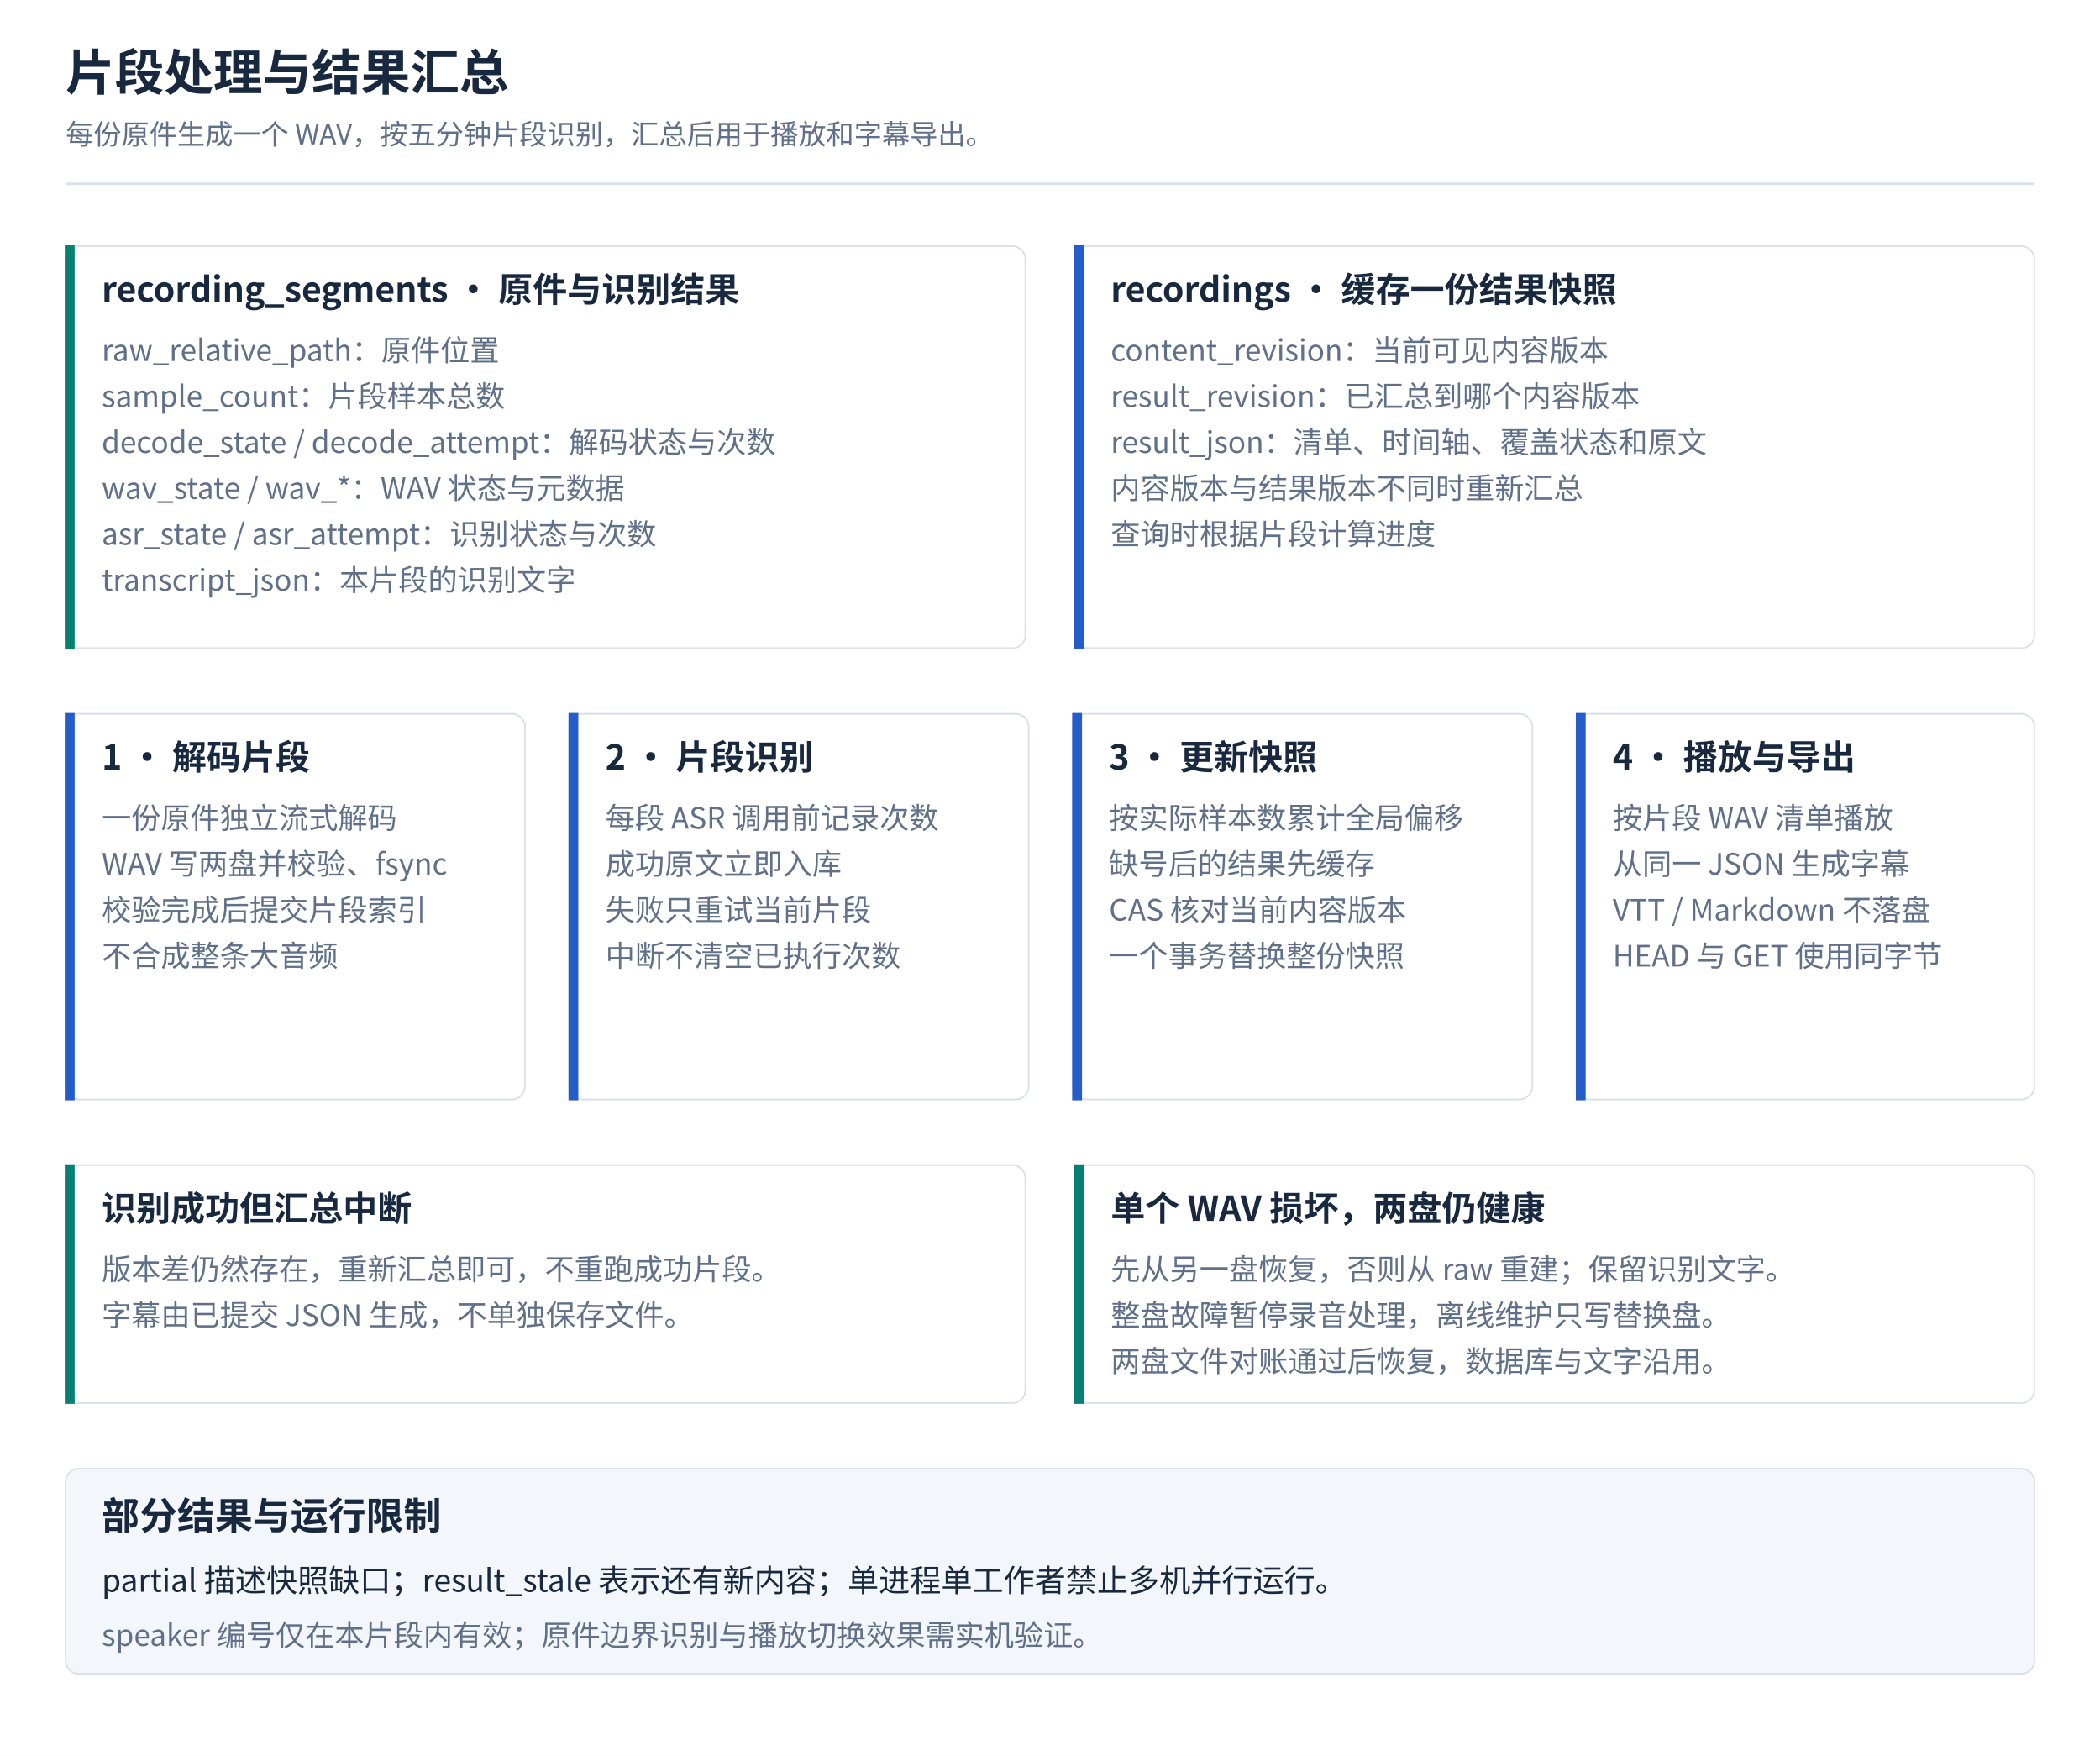
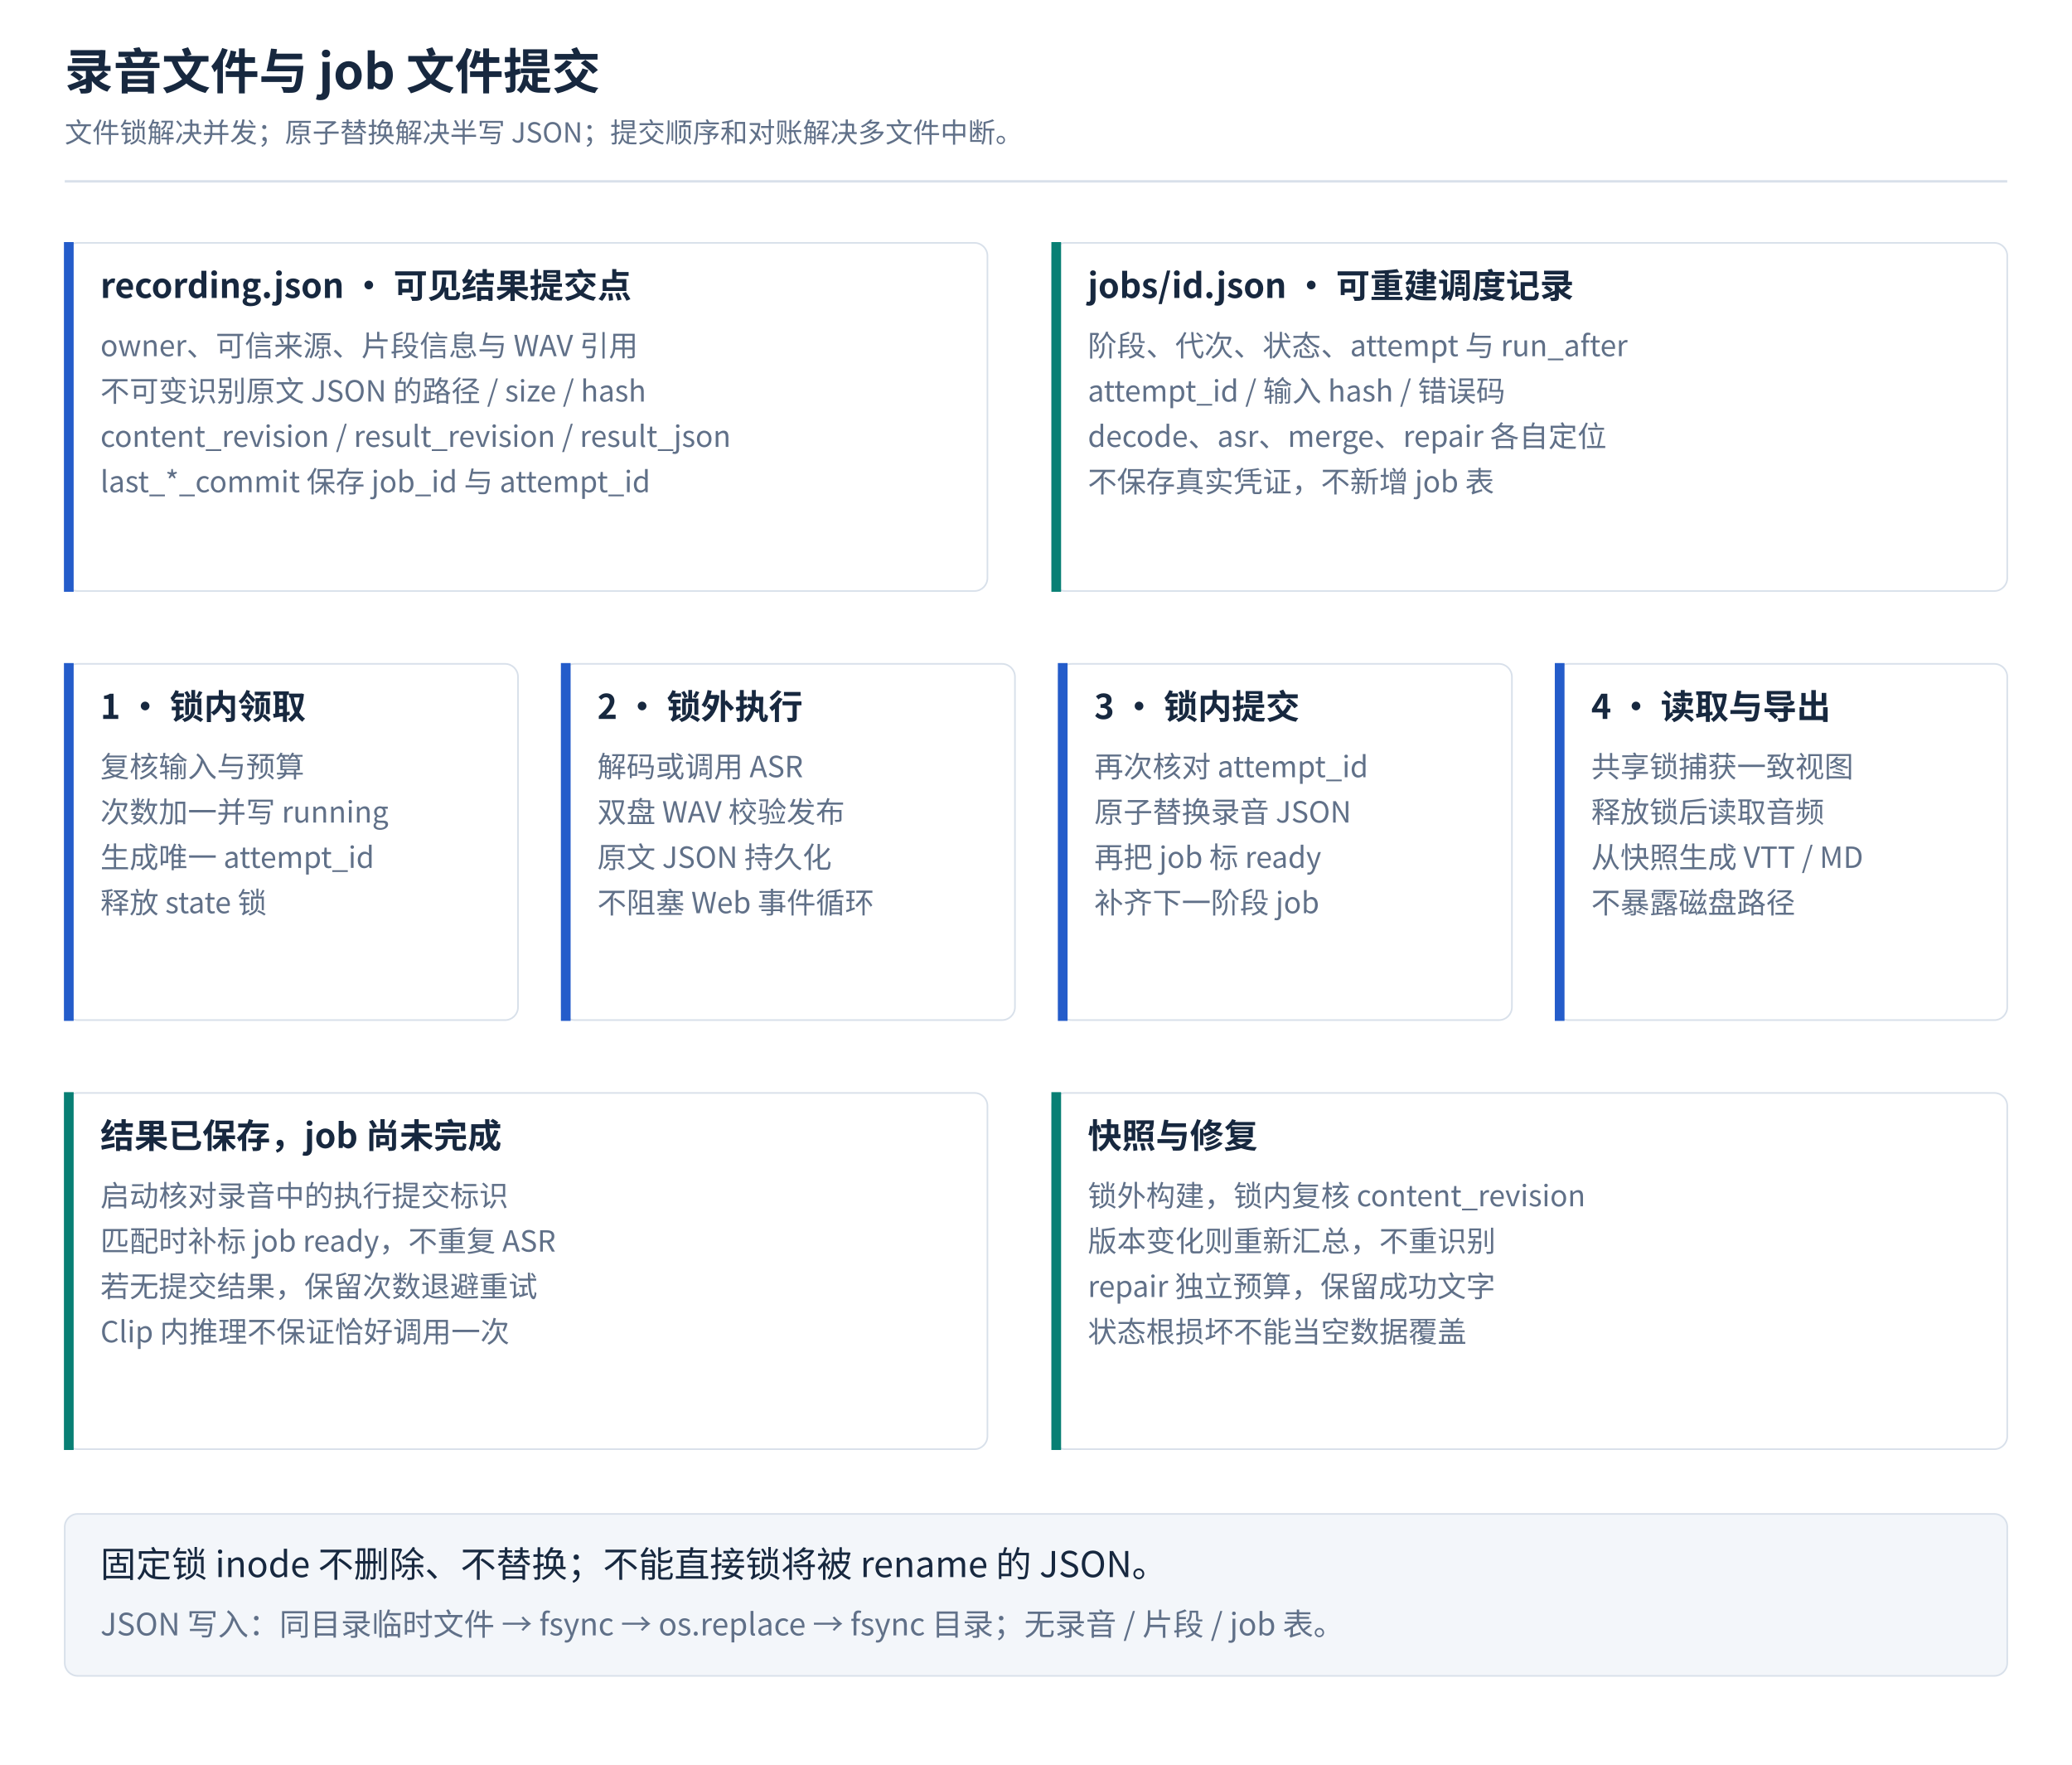
- <svg xmlns="http://www.w3.org/2000/svg" width="1280" height="1070" viewBox="0 0 1280 1070">
-   <rect width="1280" height="100%" fill="white" />
+ <svg xmlns="http://www.w3.org/2000/svg" width="1280" height="1090" viewBox="0 0 1280 1090">
+   <rect width="1280" height="1090" fill="white" />
  <g font-family="PingFang SC,Microsoft YaHei,Noto Sans CJK SC,Arial,sans-serif">
-     <text x="40" y="55" font-size="30" font-weight="600" fill="#17283f">片段处理与结果汇总</text>
-     <text x="40" y="88" font-size="17" font-weight="400" fill="#607088">每份原件生成一个 WAV，按五分钟片段识别，汇总后用于播放和字幕导出。</text>
+     <text x="40" y="55" font-size="30" font-weight="600" fill="#17283f">录音文件与 job 文件提交</text>
+     <text x="40" y="88" font-size="17" font-weight="400" fill="#607088">文件锁解决并发；原子替换解决半写 JSON；提交顺序和对账解决多文件中断。</text>
    <line x1="40" y1="112" x2="1240" y2="112" stroke="#d8e0ea" stroke-width="1.5" />
-     <rect x="40" y="150" width="585" height="245" rx="8" fill="white" stroke="#d8e0ea" />
-     <rect x="40" y="150" width="5" height="245" rx="0" fill="#087f74" stroke="#087f74" />
-     <text x="62" y="184" font-size="21" font-weight="600" fill="#17283f">recording_segments · 原件与识别结果</text>
-     <text x="62" y="220" font-size="18" font-weight="400" fill="#607088">raw_relative_path：原件位置</text>
-     <text x="62" y="248" font-size="18" font-weight="400" fill="#607088">sample_count：片段样本总数</text>
-     <text x="62" y="276" font-size="18" font-weight="400" fill="#607088">decode_state / decode_attempt：解码状态与次数</text>
-     <text x="62" y="304" font-size="18" font-weight="400" fill="#607088">wav_state / wav_*：WAV 状态与元数据</text>
-     <text x="62" y="332" font-size="18" font-weight="400" fill="#607088">asr_state / asr_attempt：识别状态与次数</text>
-     <text x="62" y="360" font-size="18" font-weight="400" fill="#607088">transcript_json：本片段的识别文字</text>
-     <rect x="655" y="150" width="585" height="245" rx="8" fill="white" stroke="#d8e0ea" />
-     <rect x="655" y="150" width="5" height="245" rx="0" fill="#245cca" stroke="#245cca" />
-     <text x="677" y="184" font-size="21" font-weight="600" fill="#17283f">recordings · 缓存一份结果快照</text>
-     <text x="677" y="220" font-size="18" font-weight="400" fill="#607088">content_revision：当前可见内容版本</text>
-     <text x="677" y="248" font-size="18" font-weight="400" fill="#607088">result_revision：已汇总到哪个内容版本</text>
-     <text x="677" y="276" font-size="18" font-weight="400" fill="#607088">result_json：清单、时间轴、覆盖状态和原文</text>
-     <text x="677" y="304" font-size="18" font-weight="400" fill="#607088">内容版本与结果版本不同时重新汇总</text>
-     <text x="677" y="332" font-size="18" font-weight="400" fill="#607088">查询时根据片段计算进度</text>
-     <rect x="40" y="435" width="280" height="235" rx="8" fill="white" stroke="#d8e0ea" />
-     <rect x="40" y="435" width="5" height="235" rx="0" fill="#245cca" stroke="#245cca" />
-     <text x="62" y="469" font-size="21" font-weight="600" fill="#17283f">1 · 解码片段</text>
-     <text x="62" y="505" font-size="18" font-weight="400" fill="#607088">一份原件独立流式解码</text>
-     <text x="62" y="533" font-size="18" font-weight="400" fill="#607088">WAV 写两盘并校验、fsync</text>
-     <text x="62" y="561" font-size="18" font-weight="400" fill="#607088">校验完成后提交片段索引</text>
-     <text x="62" y="589" font-size="18" font-weight="400" fill="#607088">不合成整条大音频</text>
-     <rect x="347" y="435" width="280" height="235" rx="8" fill="white" stroke="#d8e0ea" />
-     <rect x="347" y="435" width="5" height="235" rx="0" fill="#245cca" stroke="#245cca" />
-     <text x="369" y="469" font-size="21" font-weight="600" fill="#17283f">2 · 片段识别</text>
-     <text x="369" y="505" font-size="18" font-weight="400" fill="#607088">每段 ASR 调用前记录次数</text>
-     <text x="369" y="533" font-size="18" font-weight="400" fill="#607088">成功原文立即入库</text>
-     <text x="369" y="561" font-size="18" font-weight="400" fill="#607088">失败只重试当前片段</text>
-     <text x="369" y="589" font-size="18" font-weight="400" fill="#607088">中断不清空已执行次数</text>
-     <rect x="654" y="435" width="280" height="235" rx="8" fill="white" stroke="#d8e0ea" />
-     <rect x="654" y="435" width="5" height="235" rx="0" fill="#245cca" stroke="#245cca" />
-     <text x="676" y="469" font-size="21" font-weight="600" fill="#17283f">3 · 更新快照</text>
-     <text x="676" y="505" font-size="18" font-weight="400" fill="#607088">按实际样本数累计全局偏移</text>
-     <text x="676" y="533" font-size="18" font-weight="400" fill="#607088">缺号后的结果先缓存</text>
-     <text x="676" y="561" font-size="18" font-weight="400" fill="#607088">CAS 核对当前内容版本</text>
-     <text x="676" y="589" font-size="18" font-weight="400" fill="#607088">一个事务替换整份快照</text>
-     <rect x="961" y="435" width="279" height="235" rx="8" fill="white" stroke="#d8e0ea" />
-     <rect x="961" y="435" width="5" height="235" rx="0" fill="#245cca" stroke="#245cca" />
-     <text x="983" y="469" font-size="21" font-weight="600" fill="#17283f">4 · 播放与导出</text>
-     <text x="983" y="505" font-size="18" font-weight="400" fill="#607088">按片段 WAV 清单播放</text>
-     <text x="983" y="533" font-size="18" font-weight="400" fill="#607088">从同一 JSON 生成字幕</text>
-     <text x="983" y="561" font-size="18" font-weight="400" fill="#607088">VTT / Markdown 不落盘</text>
-     <text x="983" y="589" font-size="18" font-weight="400" fill="#607088">HEAD 与 GET 使用同字节</text>
-     <rect x="40" y="710" width="585" height="145" rx="8" fill="white" stroke="#d8e0ea" />
-     <rect x="40" y="710" width="5" height="145" rx="0" fill="#087f74" stroke="#087f74" />
-     <text x="62" y="744" font-size="21" font-weight="600" fill="#17283f">识别成功但汇总中断</text>
-     <text x="62" y="780" font-size="18" font-weight="400" fill="#607088">版本差仍然存在，重新汇总即可，不重跑成功片段。</text>
-     <text x="62" y="808" font-size="18" font-weight="400" fill="#607088">字幕由已提交 JSON 生成，不单独保存文件。</text>
-     <rect x="655" y="710" width="585" height="145" rx="8" fill="white" stroke="#d8e0ea" />
-     <rect x="655" y="710" width="5" height="145" rx="0" fill="#087f74" stroke="#087f74" />
-     <text x="677" y="744" font-size="21" font-weight="600" fill="#17283f">单个 WAV 损坏，两盘仍健康</text>
-     <text x="677" y="780" font-size="18" font-weight="400" fill="#607088">先从另一盘恢复，否则从 raw 重建；保留识别文字。</text>
-     <text x="677" y="808" font-size="18" font-weight="400" fill="#607088">整盘故障暂停录音处理，离线维护只写替换盘。</text>
-     <text x="677" y="836" font-size="18" font-weight="400" fill="#607088">两盘文件对账通过后恢复，数据库与文字沿用。</text>
-     <rect x="40" y="895" width="1200" height="125" rx="8" fill="#f3f6fa" stroke="#d8e0ea" />
-     <text x="62" y="932" font-size="23" font-weight="600" fill="#17283f">部分结果与运行限制</text>
-     <text x="62" y="970" font-size="19" font-weight="400" fill="#17283f">partial 描述快照缺口；result_stale 表示还有新内容；单进程单工作者禁止多机并行运行。</text>
-     <text x="62" y="1003" font-size="18" font-weight="400" fill="#607088">speaker 编号仅在本片段内有效；原件边界识别与播放切换效果需实机验证。</text>
+     <rect x="40" y="150" width="570" height="215" rx="8" fill="white" stroke="#d8e0ea" />
+     <rect x="40" y="150" width="5" height="215" rx="0" fill="#245cca" stroke="#245cca" />
+     <text x="62" y="184" font-size="21" font-weight="600" fill="#17283f">recording.json · 可见结果提交点</text>
+     <text x="62" y="220" font-size="18" font-weight="400" fill="#607088">owner、可信来源、片段信息与 WAV 引用</text>
+     <text x="62" y="248" font-size="18" font-weight="400" fill="#607088">不可变识别原文 JSON 的路径 / size / hash</text>
+     <text x="62" y="276" font-size="18" font-weight="400" fill="#607088">content_revision / result_revision / result_json</text>
+     <text x="62" y="304" font-size="18" font-weight="400" fill="#607088">last_*_commit 保存 job_id 与 attempt_id</text>
+     <rect x="650" y="150" width="590" height="215" rx="8" fill="white" stroke="#d8e0ea" />
+     <rect x="650" y="150" width="5" height="215" rx="0" fill="#087f74" stroke="#087f74" />
+     <text x="672" y="184" font-size="21" font-weight="600" fill="#17283f">jobs/id.json · 可重建调度记录</text>
+     <text x="672" y="220" font-size="18" font-weight="400" fill="#607088">阶段、代次、状态、attempt 与 run_after</text>
+     <text x="672" y="248" font-size="18" font-weight="400" fill="#607088">attempt_id / 输入 hash / 错误码</text>
+     <text x="672" y="276" font-size="18" font-weight="400" fill="#607088">decode、asr、merge、repair 各自定位</text>
+     <text x="672" y="304" font-size="18" font-weight="400" fill="#607088">不保存真实凭证，不新增 job 表</text>
+     <rect x="40" y="410" width="280" height="220" rx="8" fill="white" stroke="#d8e0ea" />
+     <rect x="40" y="410" width="5" height="220" rx="0" fill="#245cca" stroke="#245cca" />
+     <text x="62" y="444" font-size="21" font-weight="600" fill="#17283f">1 · 锁内领取</text>
+     <text x="62" y="480" font-size="18" font-weight="400" fill="#607088">复核输入与预算</text>
+     <text x="62" y="508" font-size="18" font-weight="400" fill="#607088">次数加一并写 running</text>
+     <text x="62" y="536" font-size="18" font-weight="400" fill="#607088">生成唯一 attempt_id</text>
+     <text x="62" y="564" font-size="18" font-weight="400" fill="#607088">释放 state 锁</text>
+     <rect x="347" y="410" width="280" height="220" rx="8" fill="white" stroke="#d8e0ea" />
+     <rect x="347" y="410" width="5" height="220" rx="0" fill="#245cca" stroke="#245cca" />
+     <text x="369" y="444" font-size="21" font-weight="600" fill="#17283f">2 · 锁外执行</text>
+     <text x="369" y="480" font-size="18" font-weight="400" fill="#607088">解码或调用 ASR</text>
+     <text x="369" y="508" font-size="18" font-weight="400" fill="#607088">双盘 WAV 校验发布</text>
+     <text x="369" y="536" font-size="18" font-weight="400" fill="#607088">原文 JSON 持久化</text>
+     <text x="369" y="564" font-size="18" font-weight="400" fill="#607088">不阻塞 Web 事件循环</text>
+     <rect x="654" y="410" width="280" height="220" rx="8" fill="white" stroke="#d8e0ea" />
+     <rect x="654" y="410" width="5" height="220" rx="0" fill="#245cca" stroke="#245cca" />
+     <text x="676" y="444" font-size="21" font-weight="600" fill="#17283f">3 · 锁内提交</text>
+     <text x="676" y="480" font-size="18" font-weight="400" fill="#607088">再次核对 attempt_id</text>
+     <text x="676" y="508" font-size="18" font-weight="400" fill="#607088">原子替换录音 JSON</text>
+     <text x="676" y="536" font-size="18" font-weight="400" fill="#607088">再把 job 标 ready</text>
+     <text x="676" y="564" font-size="18" font-weight="400" fill="#607088">补齐下一阶段 job</text>
+     <rect x="961" y="410" width="279" height="220" rx="8" fill="white" stroke="#d8e0ea" />
+     <rect x="961" y="410" width="5" height="220" rx="0" fill="#245cca" stroke="#245cca" />
+     <text x="983" y="444" font-size="21" font-weight="600" fill="#17283f">4 · 读取与导出</text>
+     <text x="983" y="480" font-size="18" font-weight="400" fill="#607088">共享锁捕获一致视图</text>
+     <text x="983" y="508" font-size="18" font-weight="400" fill="#607088">释放锁后读取音频</text>
+     <text x="983" y="536" font-size="18" font-weight="400" fill="#607088">从快照生成 VTT / MD</text>
+     <text x="983" y="564" font-size="18" font-weight="400" fill="#607088">不暴露磁盘路径</text>
+     <rect x="40" y="675" width="570" height="220" rx="8" fill="white" stroke="#d8e0ea" />
+     <rect x="40" y="675" width="5" height="220" rx="0" fill="#087f74" stroke="#087f74" />
+     <text x="62" y="709" font-size="21" font-weight="600" fill="#17283f">结果已保存，job 尚未完成</text>
+     <text x="62" y="745" font-size="18" font-weight="400" fill="#607088">启动核对录音中的执行提交标识</text>
+     <text x="62" y="773" font-size="18" font-weight="400" fill="#607088">匹配时补标 job ready，不重复 ASR</text>
+     <text x="62" y="801" font-size="18" font-weight="400" fill="#607088">若无提交结果，保留次数退避重试</text>
+     <text x="62" y="829" font-size="18" font-weight="400" fill="#607088">Clip 内推理不保证恰好调用一次</text>
+     <rect x="650" y="675" width="590" height="220" rx="8" fill="white" stroke="#d8e0ea" />
+     <rect x="650" y="675" width="5" height="220" rx="0" fill="#087f74" stroke="#087f74" />
+     <text x="672" y="709" font-size="21" font-weight="600" fill="#17283f">快照与修复</text>
+     <text x="672" y="745" font-size="18" font-weight="400" fill="#607088">锁外构建，锁内复核 content_revision</text>
+     <text x="672" y="773" font-size="18" font-weight="400" fill="#607088">版本变化则重新汇总，不重识别</text>
+     <text x="672" y="801" font-size="18" font-weight="400" fill="#607088">repair 独立预算，保留成功文字</text>
+     <text x="672" y="829" font-size="18" font-weight="400" fill="#607088">状态根损坏不能当空数据覆盖</text>
+     <rect x="40" y="935" width="1200" height="100" rx="8" fill="#f3f6fa" stroke="#d8e0ea" />
+     <text x="62" y="974" font-size="22" font-weight="400" fill="#17283f">固定锁 inode 不删除、不替换；不能直接锁将被 rename 的 JSON。</text>
+     <text x="62" y="1010" font-size="19" font-weight="400" fill="#607088">JSON 写入：同目录临时文件 → fsync → os.replace → fsync 目录；无录音 / 片段 / job 表。</text>
  </g>
</svg>
